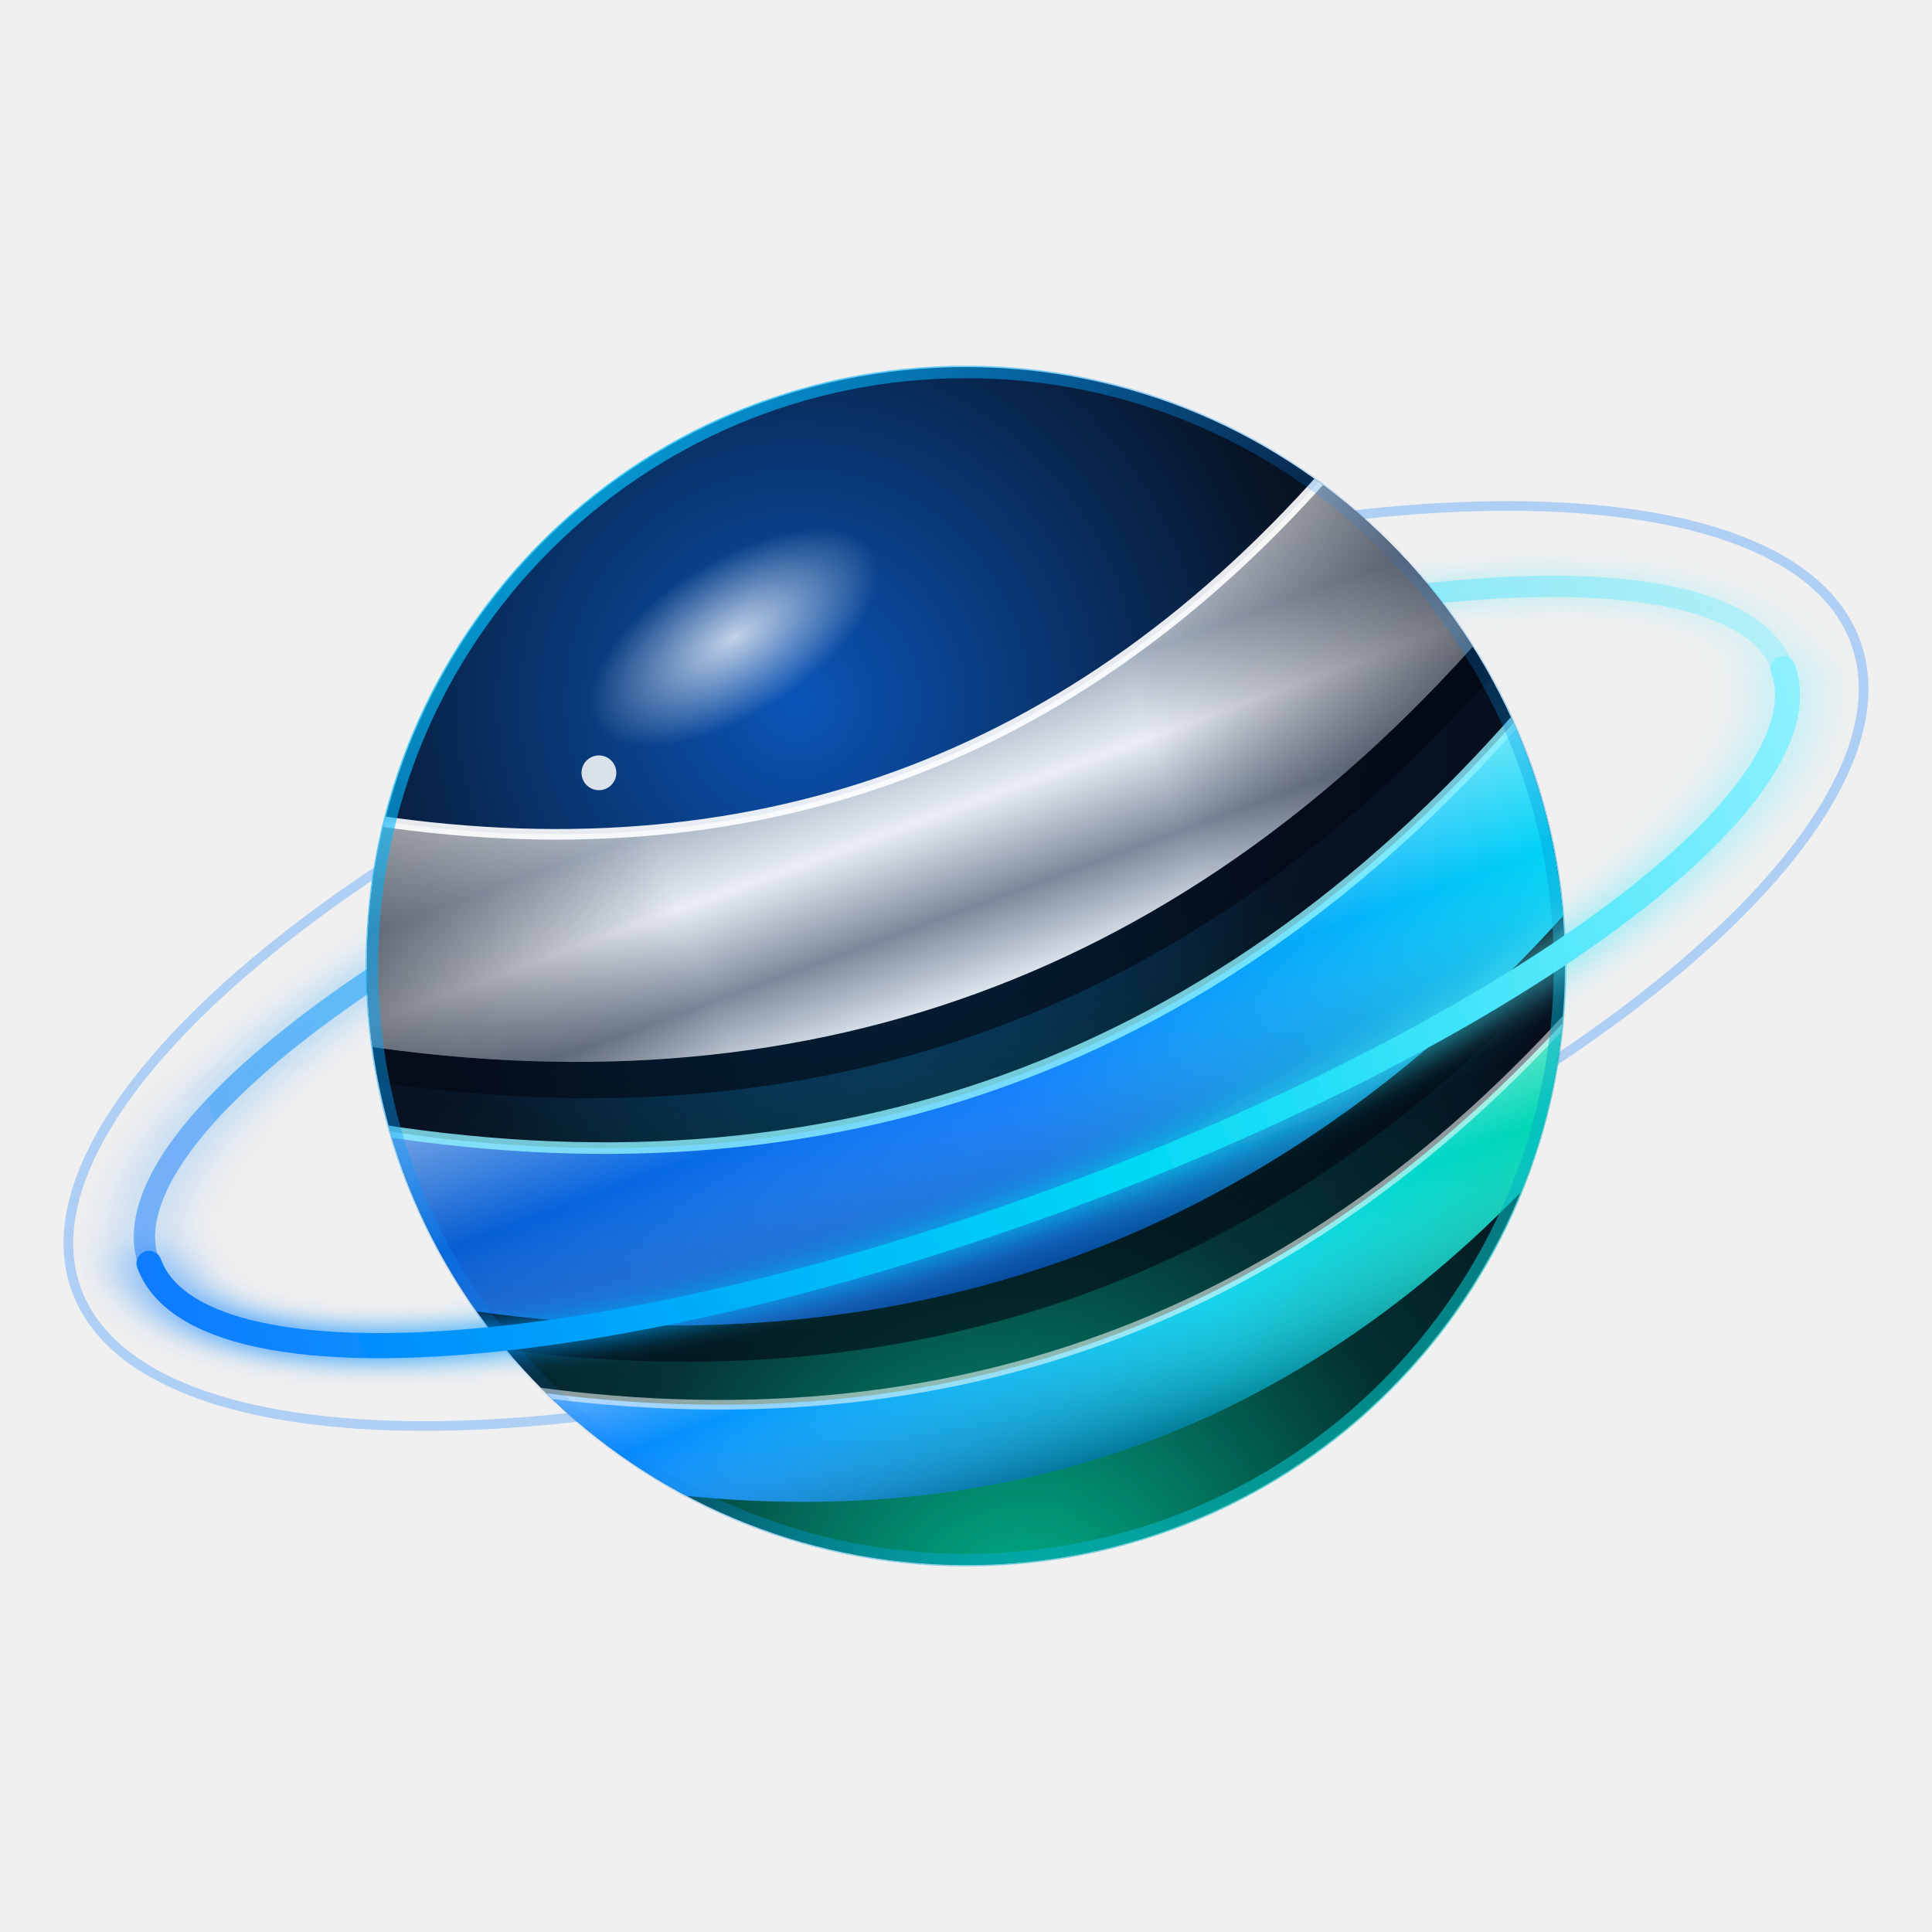
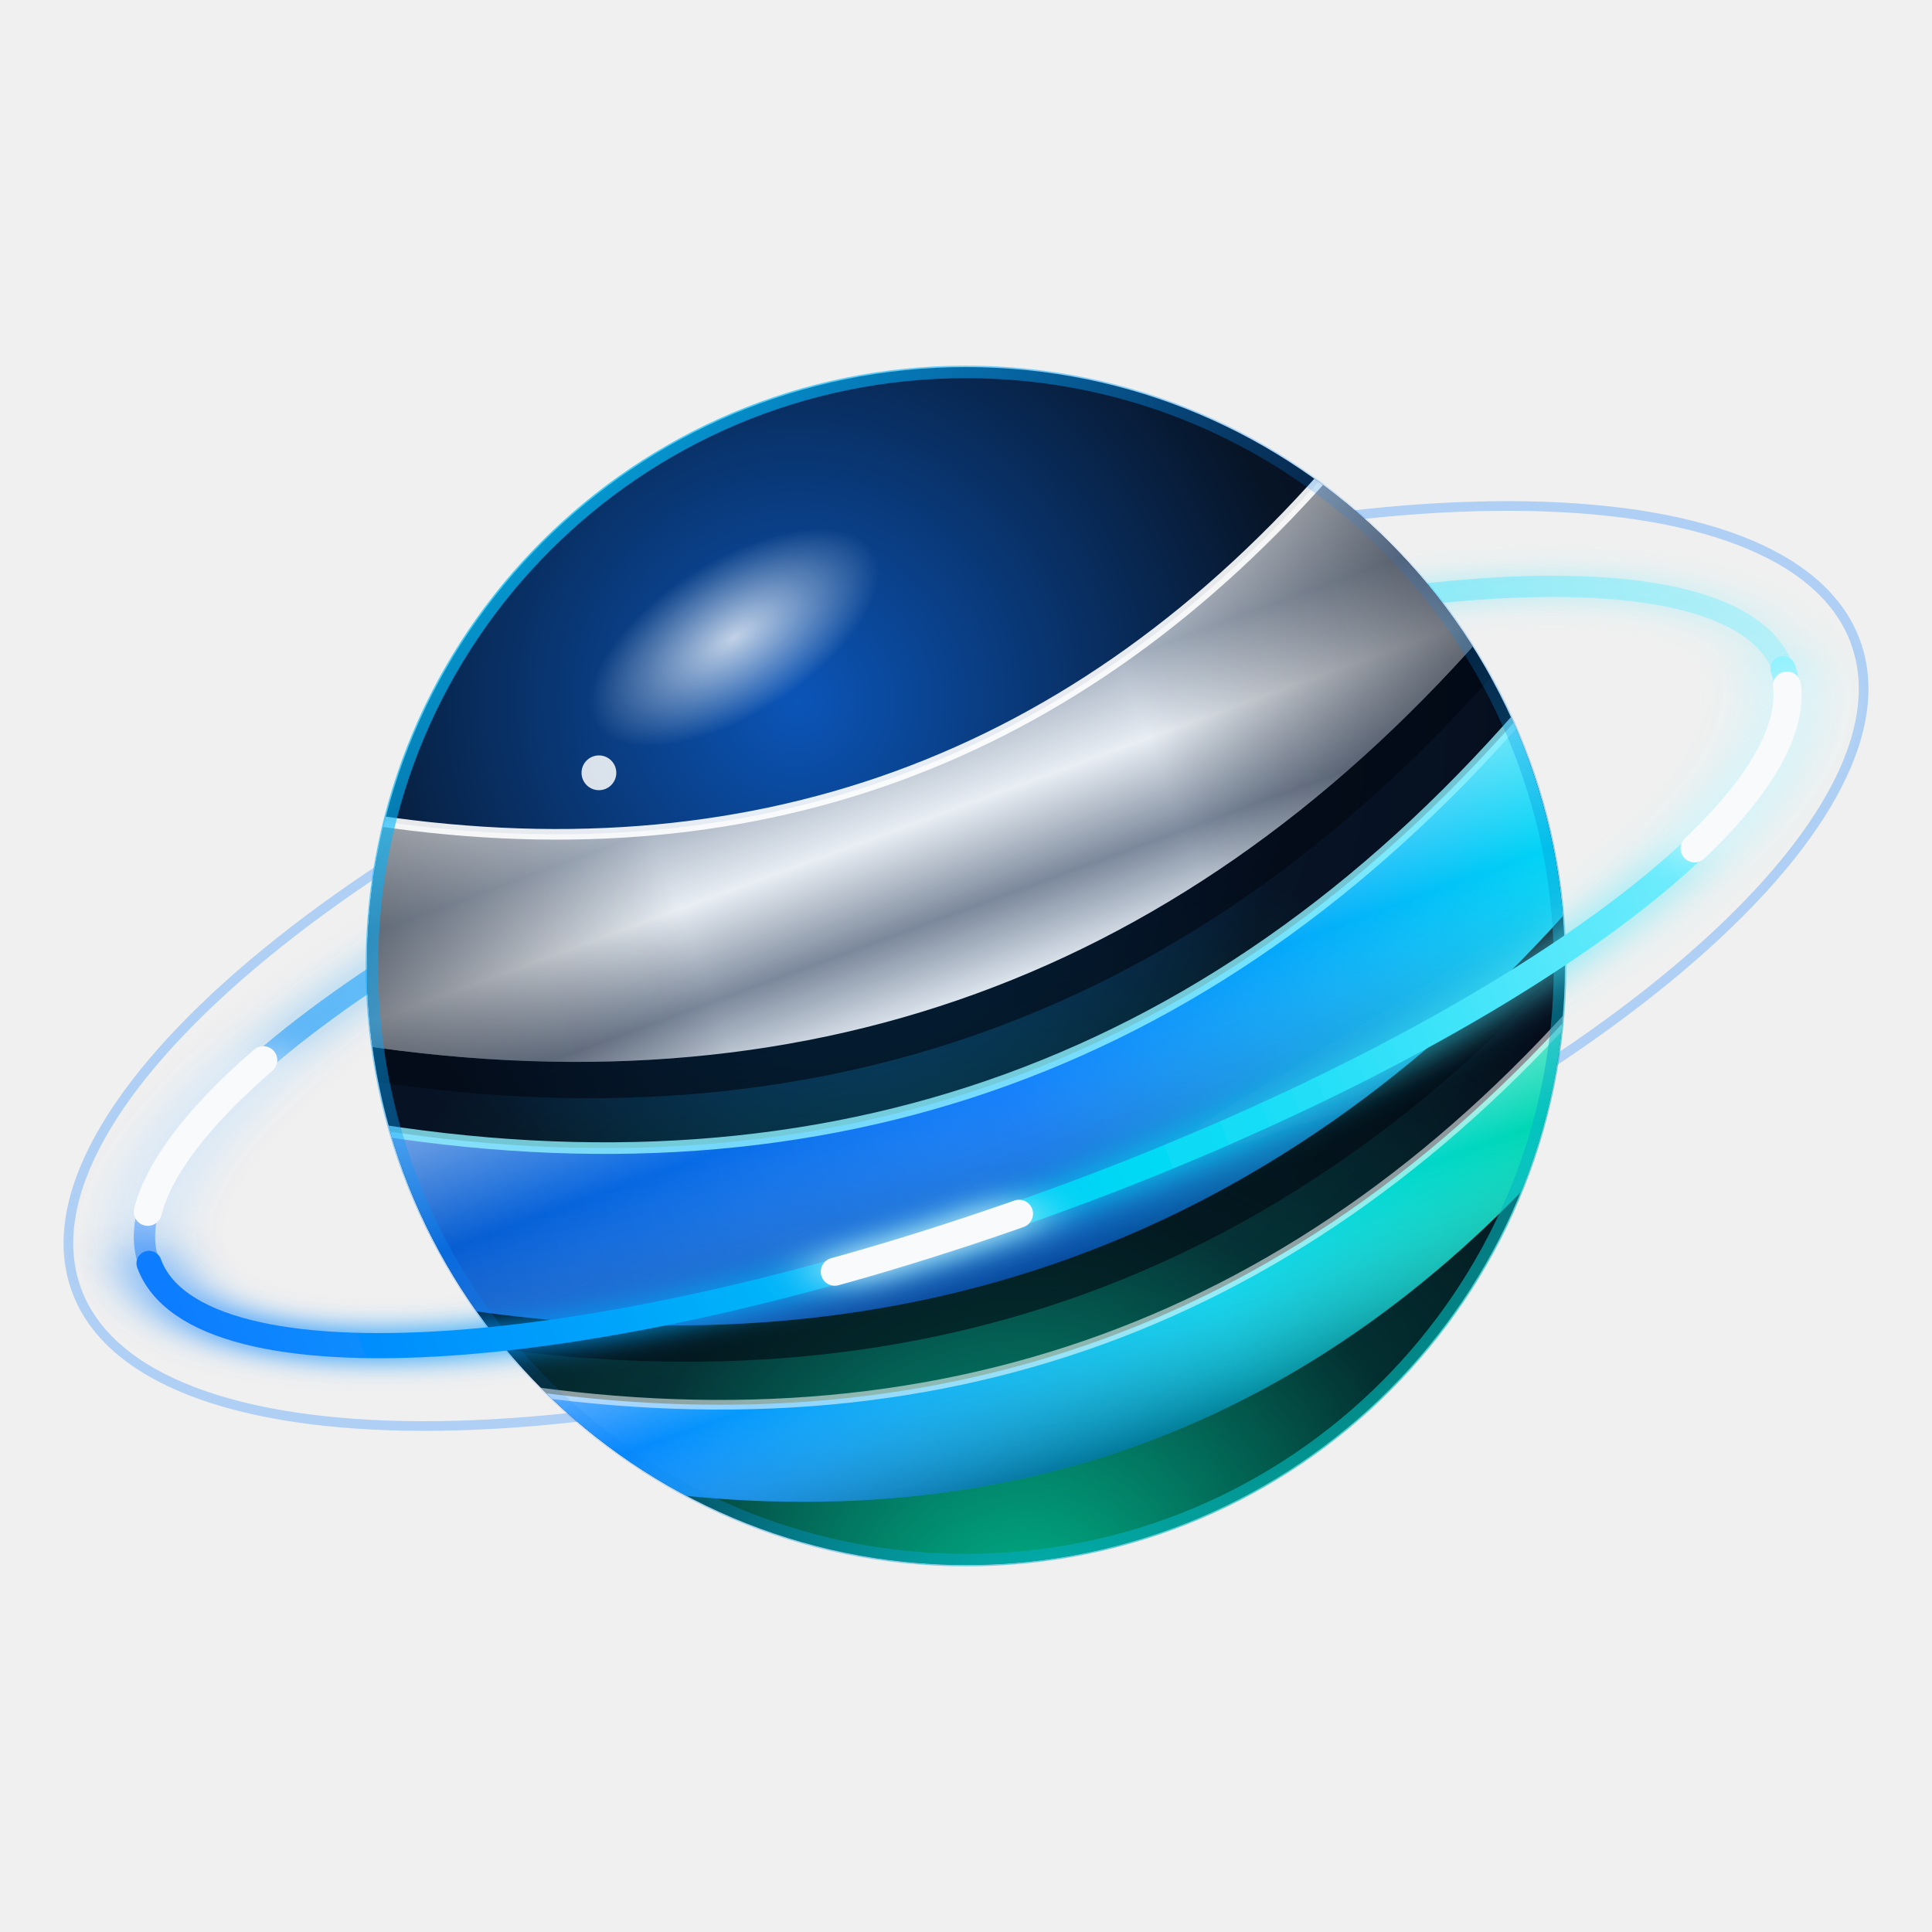
<svg xmlns="http://www.w3.org/2000/svg" viewBox="0 0 200 200" role="img" aria-label="Logo VibeTech CMD">
  <style>
-     .vt-spark { stroke-dasharray: 16 200; stroke-dashoffset: 16; animation: vt-orbit 6s linear infinite; }
-     .vt-spark.is-front { animation-delay: -3s; }
-     @keyframes vt-orbit {
-       0% { stroke-dashoffset: 16; }
-       58% { stroke-dashoffset: -100; }
-       100% { stroke-dashoffset: -100; }
-     }
+     .vt-spark { stroke-dasharray: 20 80; stroke-dashoffset: 0; animation: vt-orbit 4.5s linear infinite; }
+     @keyframes vt-orbit { from { stroke-dashoffset: 0; } to { stroke-dashoffset: -100; } }
    @media (prefers-reduced-motion: reduce) {
      .vt-spark { animation: none; opacity: 0; }
    }
  </style>
  <defs>
    <radialGradient id="vt-base" cx="36%" cy="28%" r="85%">
      <stop offset="0" stop-color="#0B55B8" />
      <stop offset=".5" stop-color="#071426" />
      <stop offset="1" stop-color="#030712" />
    </radialGradient>
    <radialGradient id="vt-teal" cx="55%" cy="105%" r="65%">
      <stop offset="0" stop-color="#00D6A0" stop-opacity=".85" />
      <stop offset=".55" stop-color="#00D6A0" stop-opacity=".18" />
      <stop offset="1" stop-color="#00D6A0" stop-opacity="0" />
    </radialGradient>
    <linearGradient id="vt-silver" x1="0" y1="0" x2="0" y2="1">
      <stop offset="0" stop-color="#F8FAFC" />
      <stop offset=".3" stop-color="#AAB5C4" />
      <stop offset=".52" stop-color="#E9EEF4" />
      <stop offset=".78" stop-color="#7B889B" />
      <stop offset="1" stop-color="#DCE4ED" />
    </linearGradient>
    <linearGradient id="vt-side" x1="0" y1="0" x2="1" y2="0">
      <stop offset="0" stop-color="#030712" stop-opacity=".55" />
      <stop offset=".3" stop-color="#030712" stop-opacity="0" />
      <stop offset=".7" stop-color="#030712" stop-opacity="0" />
      <stop offset="1" stop-color="#030712" stop-opacity=".6" />
    </linearGradient>
    <linearGradient id="vt-blue" x1="0" y1="0" x2="1" y2="0">
      <stop offset="0" stop-color="#075BCE" />
      <stop offset=".5" stop-color="#087BFF" />
      <stop offset="1" stop-color="#00D9F5" />
    </linearGradient>
    <linearGradient id="vt-cyan" x1="0" y1="0" x2="1" y2="0">
      <stop offset="0" stop-color="#087BFF" />
      <stop offset=".6" stop-color="#00D9F5" />
      <stop offset="1" stop-color="#00D6A0" />
    </linearGradient>
    <linearGradient id="vt-sheen" x1="0" y1="0" x2="0" y2="1">
      <stop offset="0" stop-color="#fff" stop-opacity=".5" />
      <stop offset=".4" stop-color="#fff" stop-opacity="0" />
      <stop offset="1" stop-color="#030712" stop-opacity=".4" />
    </linearGradient>
    <linearGradient id="vt-rim" x1="0" y1="0" x2="1" y2="1">
      <stop offset="0" stop-color="#00D9F5" stop-opacity=".95" />
      <stop offset=".5" stop-color="#087BFF" stop-opacity=".1" />
      <stop offset="1" stop-color="#00D6A0" stop-opacity=".85" />
    </linearGradient>
    <linearGradient id="vt-ring" x1="0" y1="0" x2="1" y2="0">
      <stop offset="0" stop-color="#087BFF" />
      <stop offset=".55" stop-color="#00D9F5" />
      <stop offset="1" stop-color="#8FF1FF" />
    </linearGradient>
    <radialGradient id="vt-spec" cx="50%" cy="50%" r="50%">
      <stop offset="0" stop-color="#fff" stop-opacity=".75" />
      <stop offset="1" stop-color="#fff" stop-opacity="0" />
    </radialGradient>
    <filter id="vt-glow" x="-30%" y="-60%" width="160%" height="220%">
      <feGaussianBlur stdDeviation="2.4" result="b" />
      <feMerge>
        <feMergeNode in="b" />
        <feMergeNode in="SourceGraphic" />
      </feMerge>
    </filter>
    <clipPath id="vt-clip">
      <circle cx="100" cy="100" r="62" />
    </clipPath>
+     <mask id="vt-orbit-mask" maskUnits="userSpaceOnUse" x="-120" y="-120" width="240" height="240">
+       <rect x="-120" y="-120" width="240" height="240" fill="#fff" />
+       <path d="M-62 0 A62 62 0 0 1 62 0 Z" fill="#000" />
+     </mask>
  </defs>
  <g transform="translate(100 100) rotate(-20)" fill="none">
    <ellipse cx="0" cy="0" rx="98" ry="36" stroke="#087BFF" stroke-opacity=".28" stroke-width="1" />
    <path d="M-90 0A90 26 0 0 1 90 0" stroke="url(#vt-ring)" stroke-opacity=".5" stroke-width="2.2" filter="url(#vt-glow)" />
-     <path class="vt-spark" pathLength="100" d="M-90 0A90 26 0 0 1 90 0" stroke="#F8FAFC" stroke-width="2.6" stroke-linecap="round" filter="url(#vt-glow)" />
  </g>
  <g clip-path="url(#vt-clip)">
    <circle cx="100" cy="100" r="62" fill="url(#vt-base)" />
    <circle cx="100" cy="100" r="62" fill="url(#vt-teal)" />
    <g transform="translate(100 100) rotate(-20)">
      <path d="M-61 24Q0 58.3 61 24L53 38Q0 67.4 -53 38Z" fill="url(#vt-cyan)" />
      <path d="M-61 24Q0 58.3 61 24L53 38Q0 67.4 -53 38Z" fill="url(#vt-sheen)" />
      <path d="M-61 24Q0 58.3 61 24" stroke="#fff" stroke-opacity=".55" stroke-width="1" fill="none" />
      <path d="M-65 -6Q0 31 65 -6L64 14Q0 50.2 -64 14Z" transform="translate(0 4)" fill="#030712" fill-opacity=".6" />
      <path d="M-65 -6Q0 31 65 -6L64 14Q0 50.2 -64 14Z" fill="url(#vt-blue)" />
      <path d="M-65 -6Q0 31 65 -6L64 14Q0 50.2 -64 14Z" fill="url(#vt-sheen)" />
      <path d="M-65 -6Q0 31 65 -6" stroke="#8FF1FF" stroke-opacity=".8" stroke-width="1.2" fill="none" />
      <path d="M-54 -36Q0 -5.8 54 -36L64 -15Q0 21.1 -64 -15Z" transform="translate(0 4)" fill="#030712" fill-opacity=".6" />
      <path d="M-54 -36Q0 -5.8 54 -36L64 -15Q0 21.1 -64 -15Z" fill="url(#vt-silver)" />
      <path d="M-54 -36Q0 -5.8 54 -36L64 -15Q0 21.1 -64 -15Z" fill="url(#vt-side)" />
      <path d="M-54 -36Q0 -5.8 54 -36" stroke="#fff" stroke-opacity=".9" stroke-width="1.1" fill="none" />
    </g>
    <ellipse cx="76" cy="66" rx="17" ry="8" transform="rotate(-32 76 66)" fill="url(#vt-spec)" />
    <circle cx="62" cy="80" r="1.8" fill="#fff" fill-opacity=".85" />
  </g>
  <circle cx="100" cy="100" r="61.5" fill="none" stroke="url(#vt-rim)" stroke-width="1.3" />
  <g transform="translate(100 100) rotate(-20)" fill="none">
    <path d="M90 0A90 26 0 0 1 -90 0" stroke="url(#vt-ring)" stroke-width="2.6" stroke-linecap="round" filter="url(#vt-glow)" />
-     <path class="vt-spark is-front" pathLength="100" d="M90 0A90 26 0 0 1 -90 0" stroke="#F8FAFC" stroke-width="2.8" stroke-linecap="round" filter="url(#vt-glow)" />
+     <path class="vt-spark" pathLength="100" d="M0 -26 A90 26 0 1 1 0 26 A90 26 0 1 1 0 -26" stroke="#F8FAFC" stroke-width="2.9" stroke-linecap="round" filter="url(#vt-glow)" mask="url(#vt-orbit-mask)" />
  </g>
</svg>
